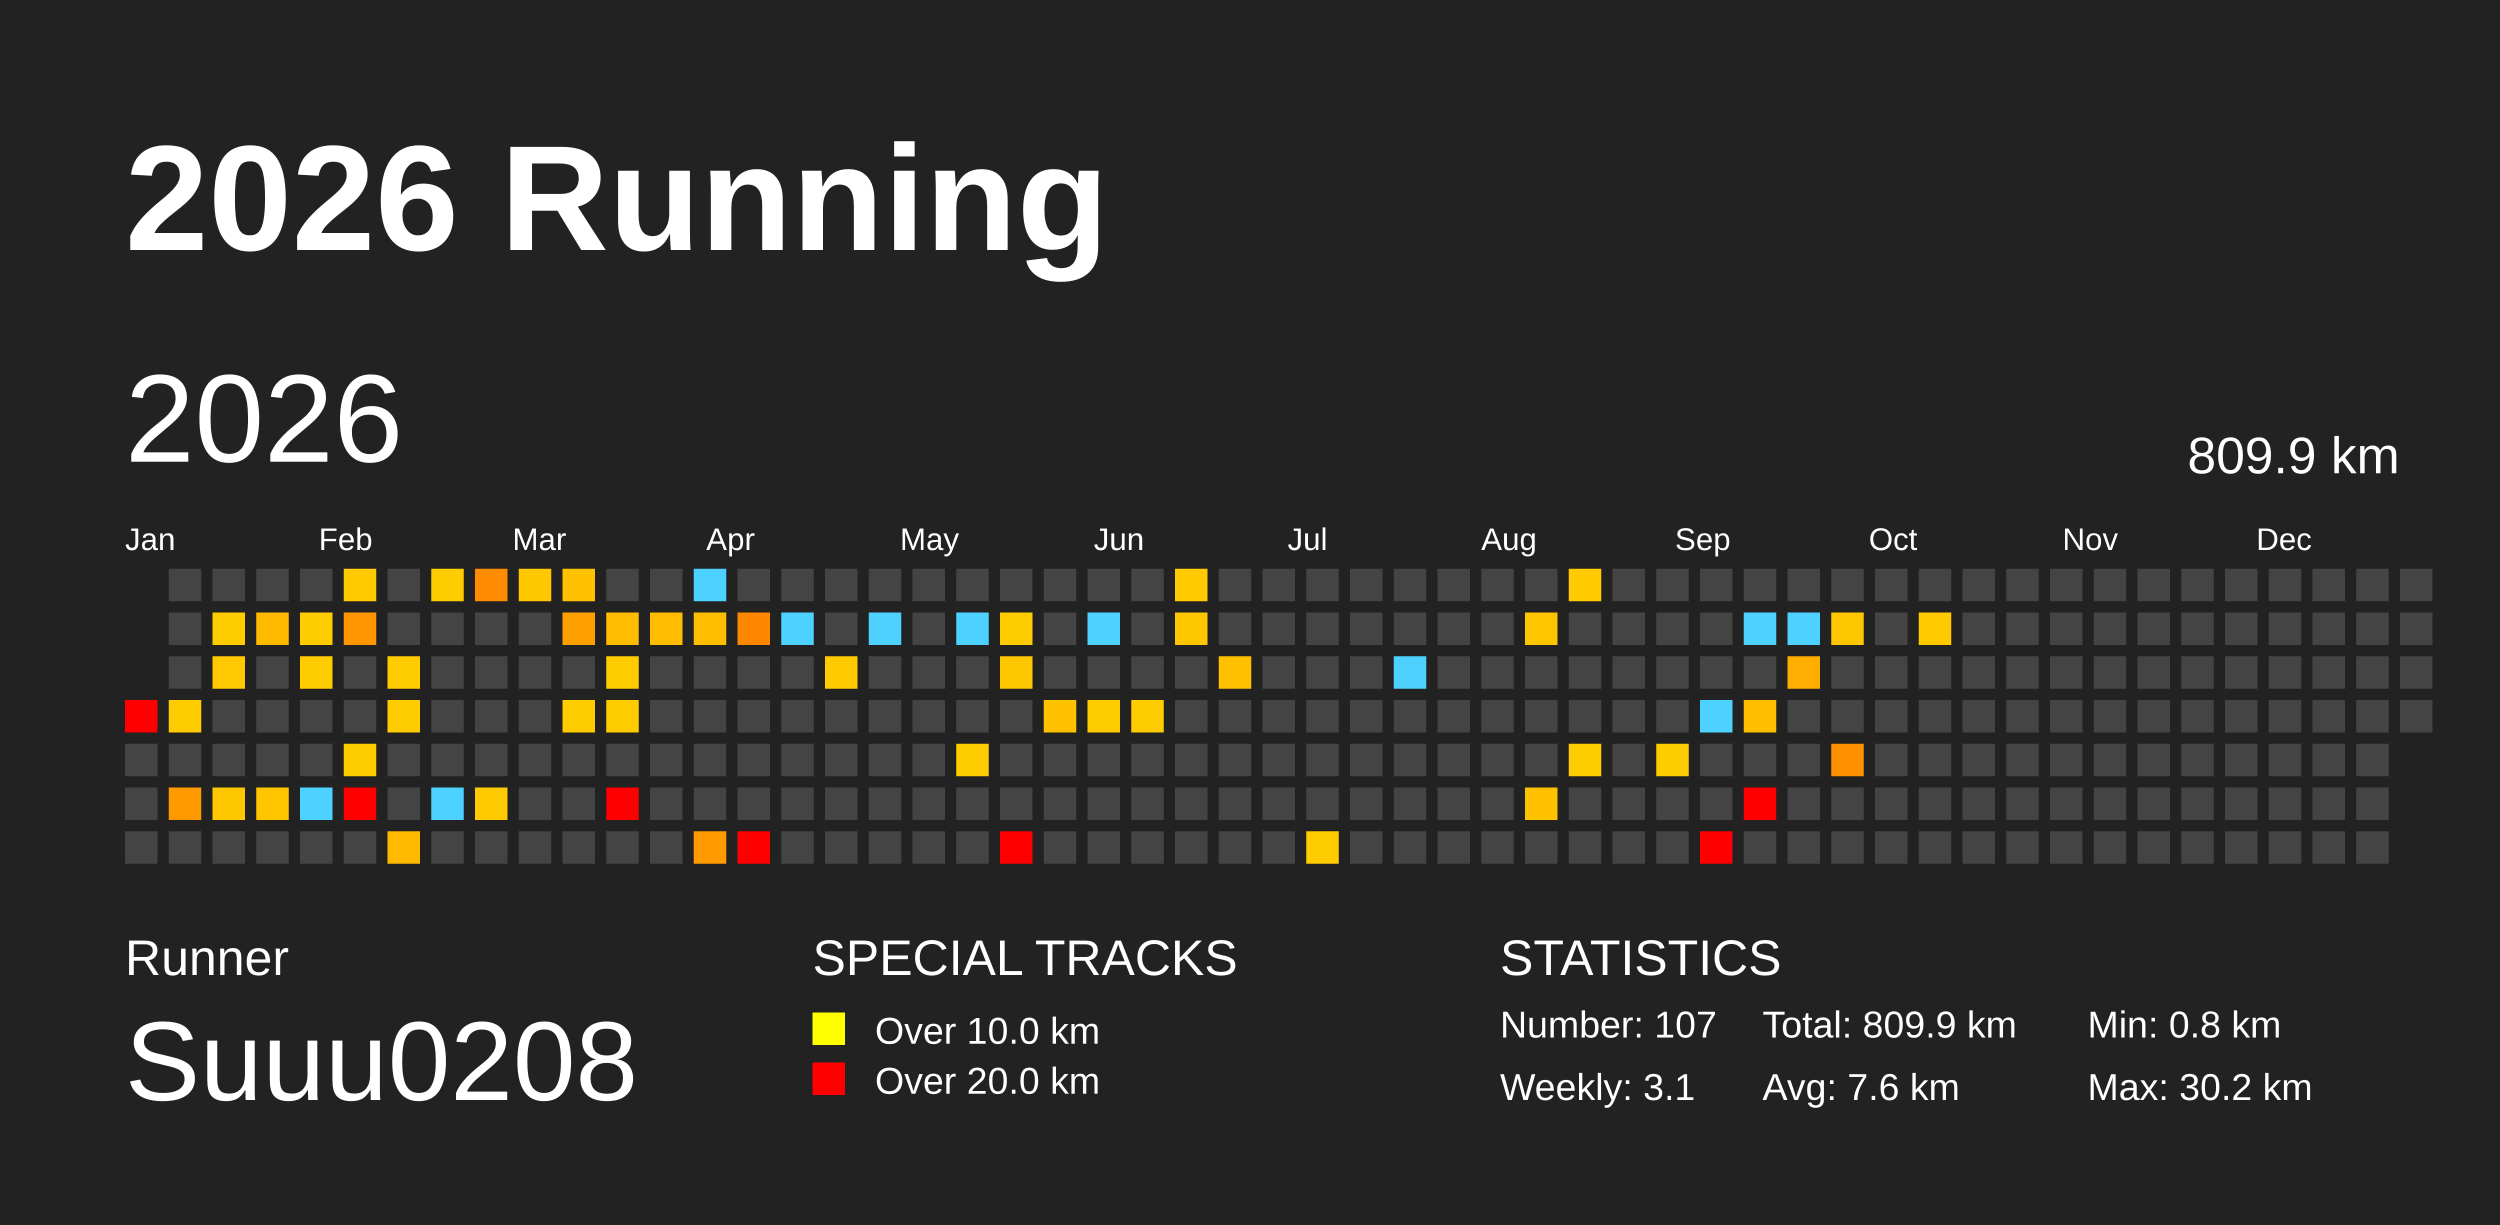
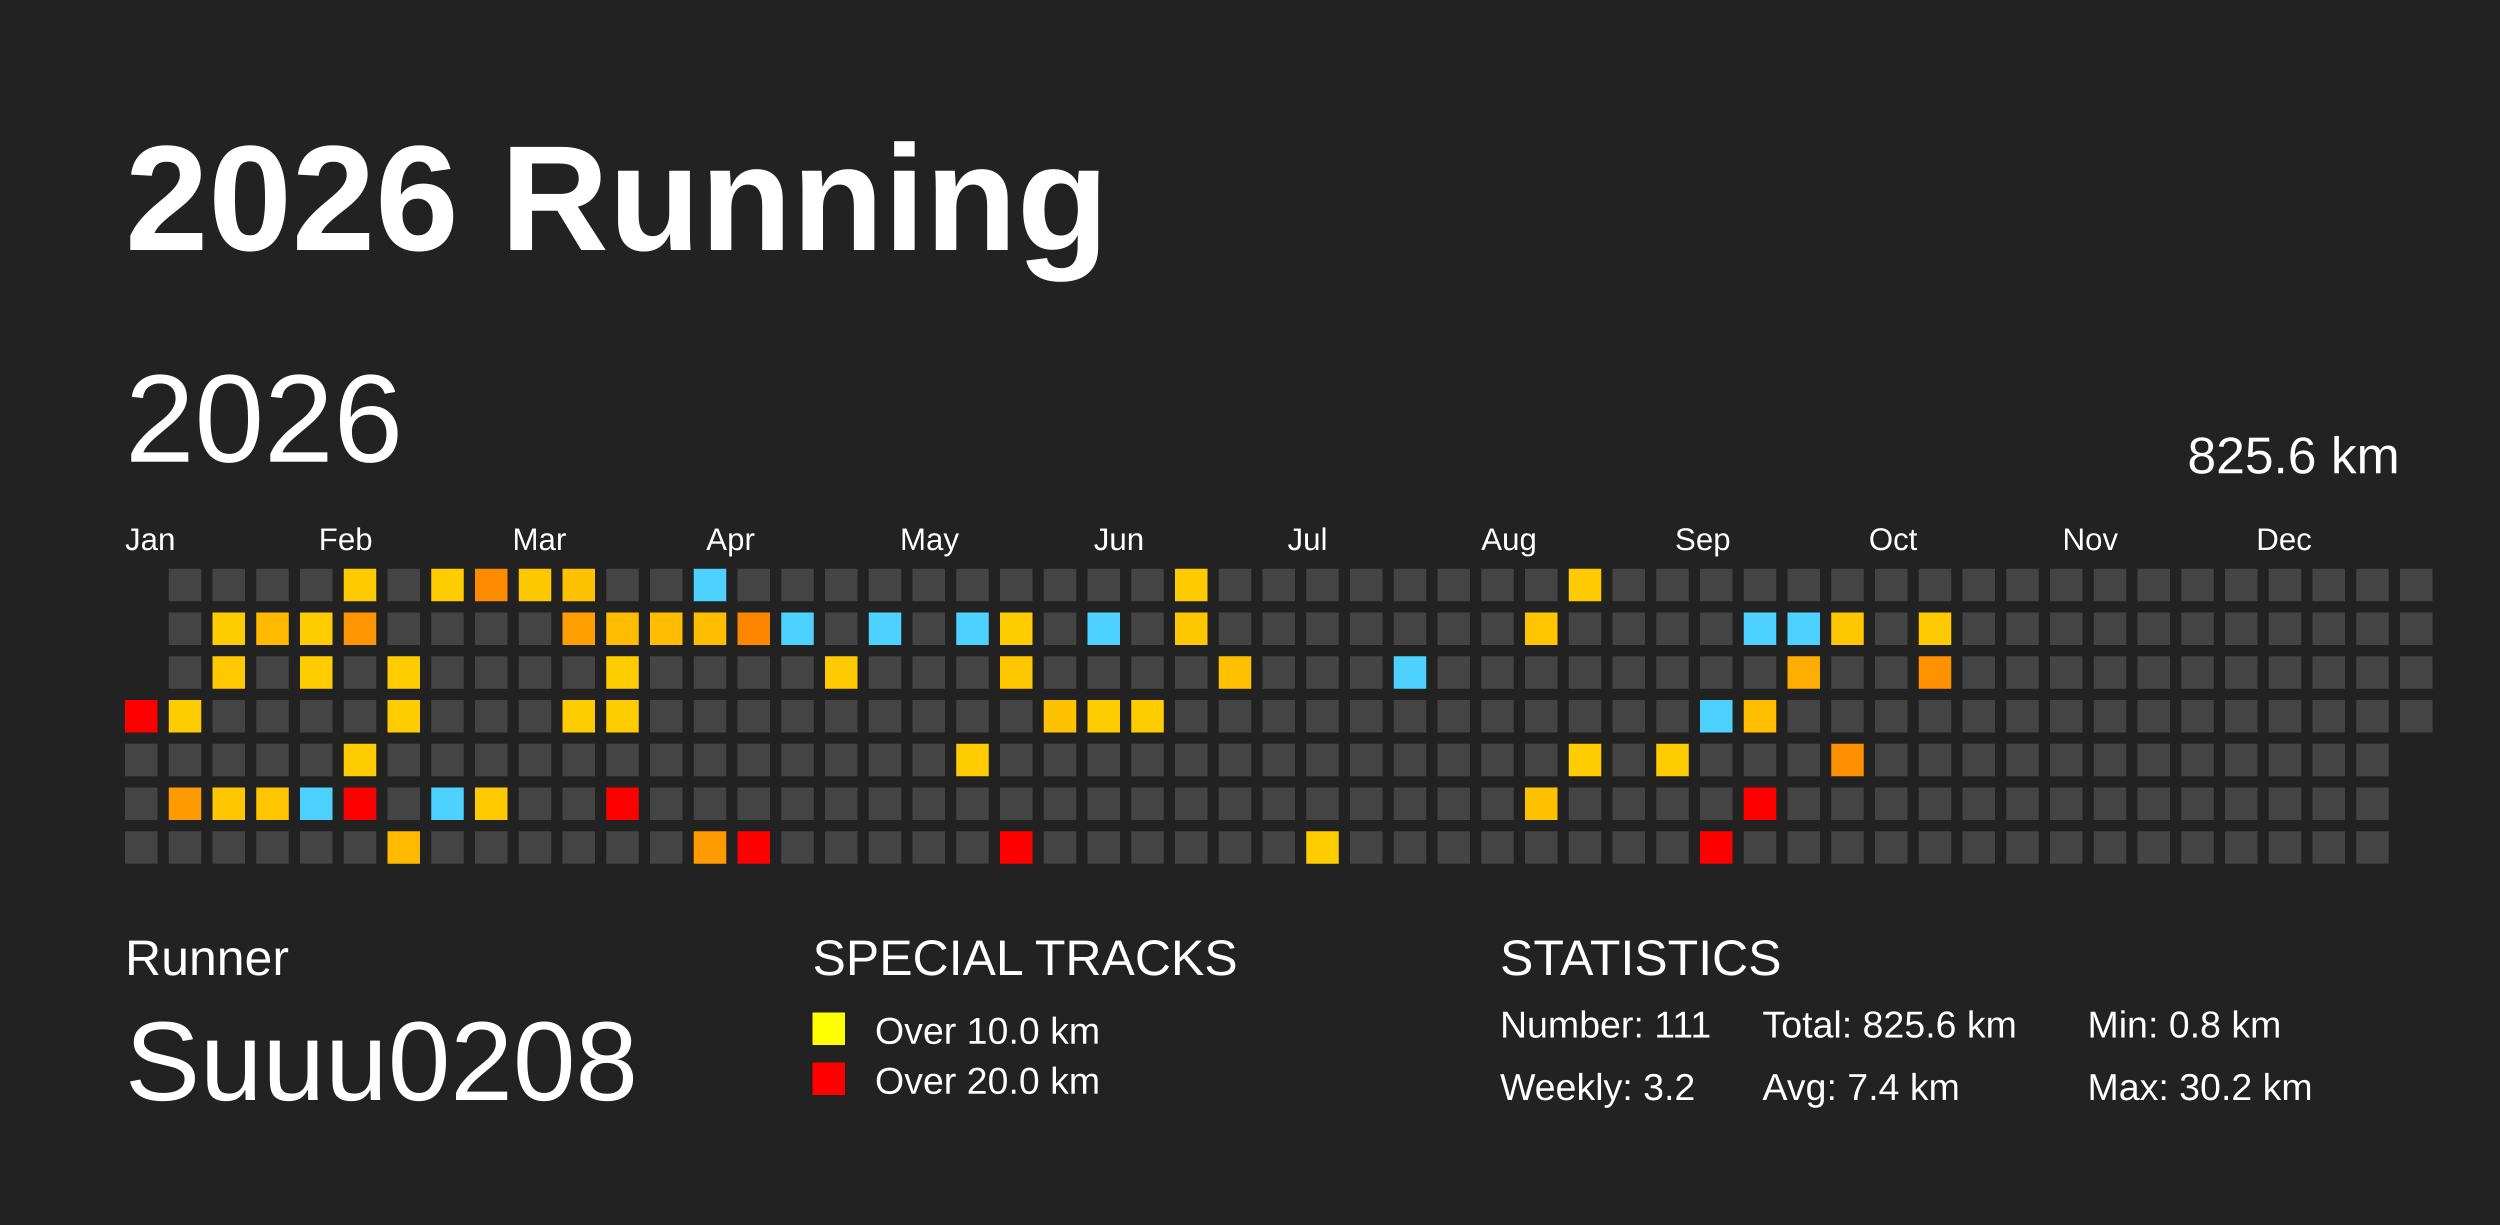
<svg xmlns="http://www.w3.org/2000/svg" baseProfile="full" height="98mm" version="1.1" viewBox="0,0,200,98" width="200mm">
  <defs />
  <rect fill="#222222" height="98" width="200" x="0" y="0" />
  <text fill="#FFFFFF" style="font-size:12px; font-family:Arial; font-weight:bold;" x="10" y="20">2026 Running</text>
  <text fill="#FFFFFF" style="font-size:4px; font-family:Arial" x="10" y="78">Runner</text>
  <text fill="#FFFFFF" style="font-size:9px; font-family:Arial" x="10" y="88">Suuu0208</text>
  <text fill="#FFFFFF" style="font-size:4px; font-family:Arial" x="65" y="78">SPECIAL TRACKS</text>
  <rect fill="yellow" height="2.6" width="2.6" x="65" y="81" />
  <text fill="#FFFFFF" style="font-size:3px; font-family:Arial" x="70" y="83.5">Over 10.0 km</text>
  <rect fill="red" height="2.6" width="2.6" x="65" y="85" />
  <text fill="#FFFFFF" style="font-size:3px; font-family:Arial" x="70" y="87.5">Over 20.0 km</text>
  <text fill="#FFFFFF" style="font-size:4px; font-family:Arial" x="120" y="78">STATISTICS</text>
-   <text fill="#FFFFFF" style="font-size:3px; font-family:Arial" x="120" y="83">Number: 107</text>
-   <text fill="#FFFFFF" style="font-size:3px; font-family:Arial" x="120" y="88">Weekly: 3.1</text>
-   <text fill="#FFFFFF" style="font-size:3px; font-family:Arial" x="141" y="83">Total: 809.9 km</text>
-   <text fill="#FFFFFF" style="font-size:3px; font-family:Arial" x="141" y="88">Avg: 7.6 km</text>
+   <text fill="#FFFFFF" style="font-size:3px; font-family:Arial" x="120" y="83">Number: 111</text>
+   <text fill="#FFFFFF" style="font-size:3px; font-family:Arial" x="120" y="88">Weekly: 3.2</text>
+   <text fill="#FFFFFF" style="font-size:3px; font-family:Arial" x="141" y="83">Total: 825.6 km</text>
+   <text fill="#FFFFFF" style="font-size:3px; font-family:Arial" x="141" y="88">Avg: 7.4 km</text>
  <text fill="#FFFFFF" style="font-size:3px; font-family:Arial" x="167" y="83">Min: 0.8 km</text>
  <text fill="#FFFFFF" style="font-size:3px; font-family:Arial" x="167" y="88">Max: 30.2 km</text>
  <text dominant-baseline="hanging" fill="#FFFFFF" style="font-size:10.0px; font-family:Arial;" x="10" y="30">2026</text>
-   <text dominant-baseline="hanging" fill="#FFFFFF" style="font-size:4.125px; font-family:Arial;" x="175" y="35">809.9 km</text>
+   <text dominant-baseline="hanging" fill="#FFFFFF" style="font-size:4.125px; font-family:Arial;" x="175" y="35">825.6 km</text>
  <text fill="#FFFFFF" style="font-size:2.5px; font-family:Arial" x="10.0" y="44">Jan</text>
  <text fill="#FFFFFF" style="font-size:2.5px; font-family:Arial" x="25.5" y="44">Feb</text>
  <text fill="#FFFFFF" style="font-size:2.5px; font-family:Arial" x="41.0" y="44">Mar</text>
  <text fill="#FFFFFF" style="font-size:2.5px; font-family:Arial" x="56.5" y="44">Apr</text>
  <text fill="#FFFFFF" style="font-size:2.5px; font-family:Arial" x="72.0" y="44">May</text>
  <text fill="#FFFFFF" style="font-size:2.5px; font-family:Arial" x="87.5" y="44">Jun</text>
  <text fill="#FFFFFF" style="font-size:2.5px; font-family:Arial" x="103.0" y="44">Jul</text>
  <text fill="#FFFFFF" style="font-size:2.5px; font-family:Arial" x="118.5" y="44">Aug</text>
  <text fill="#FFFFFF" style="font-size:2.5px; font-family:Arial" x="134.0" y="44">Sep</text>
  <text fill="#FFFFFF" style="font-size:2.5px; font-family:Arial" x="149.5" y="44">Oct</text>
  <text fill="#FFFFFF" style="font-size:2.5px; font-family:Arial" x="165.0" y="44">Nov</text>
  <text fill="#FFFFFF" style="font-size:2.5px; font-family:Arial" x="180.5" y="44">Dec</text>
  <rect fill="red" height="2.6" width="2.6" x="10.0" y="56.0" />
  <rect fill="#444444" height="2.6" width="2.6" x="10.0" y="59.5" />
  <rect fill="#444444" height="2.6" width="2.6" x="10.0" y="63.0" />
  <rect fill="#444444" height="2.6" width="2.6" x="10.0" y="66.5" />
  <rect fill="#444444" height="2.6" width="2.6" x="13.5" y="45.5" />
  <rect fill="#444444" height="2.6" width="2.6" x="13.5" y="49.0" />
  <rect fill="#444444" height="2.6" width="2.6" x="13.5" y="52.5" />
  <rect fill="#ffcc00" height="2.6" width="2.6" x="13.5" y="56.0" />
  <rect fill="#444444" height="2.6" width="2.6" x="13.5" y="59.5" />
  <rect fill="#ff9900" height="2.6" width="2.6" x="13.5" y="63.0" />
  <rect fill="#444444" height="2.6" width="2.6" x="13.5" y="66.5" />
  <rect fill="#444444" height="2.6" width="2.6" x="17.0" y="45.5" />
  <rect fill="#ffcc00" height="2.6" width="2.6" x="17.0" y="49.0" />
  <rect fill="#ffc800" height="2.6" width="2.6" x="17.0" y="52.5" />
  <rect fill="#444444" height="2.6" width="2.6" x="17.0" y="56.0" />
  <rect fill="#444444" height="2.6" width="2.6" x="17.0" y="59.5" />
  <rect fill="#ffc700" height="2.6" width="2.6" x="17.0" y="63.0" />
  <rect fill="#444444" height="2.6" width="2.6" x="17.0" y="66.5" />
  <rect fill="#444444" height="2.6" width="2.6" x="20.5" y="45.5" />
  <rect fill="#ffba00" height="2.6" width="2.6" x="20.5" y="49.0" />
  <rect fill="#444444" height="2.6" width="2.6" x="20.5" y="52.5" />
  <rect fill="#444444" height="2.6" width="2.6" x="20.5" y="56.0" />
  <rect fill="#444444" height="2.6" width="2.6" x="20.5" y="59.5" />
  <rect fill="#ffc600" height="2.6" width="2.6" x="20.5" y="63.0" />
  <rect fill="#444444" height="2.6" width="2.6" x="20.5" y="66.5" />
  <rect fill="#444444" height="2.6" width="2.6" x="24.0" y="45.5" />
  <rect fill="#ffcc00" height="2.6" width="2.6" x="24.0" y="49.0" />
  <rect fill="#ffcc00" height="2.6" width="2.6" x="24.0" y="52.5" />
  <rect fill="#444444" height="2.6" width="2.6" x="24.0" y="56.0" />
  <rect fill="#444444" height="2.6" width="2.6" x="24.0" y="59.5" />
  <rect fill="#4dd2ff" height="2.6" width="2.6" x="24.0" y="63.0" />
  <rect fill="#444444" height="2.6" width="2.6" x="24.0" y="66.5" />
  <rect fill="#ffca00" height="2.6" width="2.6" x="27.5" y="45.5" />
  <rect fill="#ff9500" height="2.6" width="2.6" x="27.5" y="49.0" />
  <rect fill="#444444" height="2.6" width="2.6" x="27.5" y="52.5" />
  <rect fill="#444444" height="2.6" width="2.6" x="27.5" y="56.0" />
  <rect fill="#ffcc00" height="2.6" width="2.6" x="27.5" y="59.5" />
  <rect fill="red" height="2.6" width="2.6" x="27.5" y="63.0" />
  <rect fill="#444444" height="2.6" width="2.6" x="27.5" y="66.5" />
  <rect fill="#444444" height="2.6" width="2.6" x="31.0" y="45.5" />
  <rect fill="#444444" height="2.6" width="2.6" x="31.0" y="49.0" />
  <rect fill="#ffcc00" height="2.6" width="2.6" x="31.0" y="52.5" />
  <rect fill="#ffcc00" height="2.6" width="2.6" x="31.0" y="56.0" />
  <rect fill="#444444" height="2.6" width="2.6" x="31.0" y="59.5" />
  <rect fill="#444444" height="2.6" width="2.6" x="31.0" y="63.0" />
  <rect fill="#ffba00" height="2.6" width="2.6" x="31.0" y="66.5" />
  <rect fill="#ffcc00" height="2.6" width="2.6" x="34.5" y="45.5" />
  <rect fill="#444444" height="2.6" width="2.6" x="34.5" y="49.0" />
  <rect fill="#444444" height="2.6" width="2.6" x="34.5" y="52.5" />
  <rect fill="#444444" height="2.6" width="2.6" x="34.5" y="56.0" />
  <rect fill="#444444" height="2.6" width="2.6" x="34.5" y="59.5" />
  <rect fill="#4dd2ff" height="2.6" width="2.6" x="34.5" y="63.0" />
  <rect fill="#444444" height="2.6" width="2.6" x="34.5" y="66.5" />
  <rect fill="#ff8c00" height="2.6" width="2.6" x="38.0" y="45.5" />
  <rect fill="#444444" height="2.6" width="2.6" x="38.0" y="49.0" />
  <rect fill="#444444" height="2.6" width="2.6" x="38.0" y="52.5" />
  <rect fill="#444444" height="2.6" width="2.6" x="38.0" y="56.0" />
  <rect fill="#444444" height="2.6" width="2.6" x="38.0" y="59.5" />
  <rect fill="#ffcb00" height="2.6" width="2.6" x="38.0" y="63.0" />
  <rect fill="#444444" height="2.6" width="2.6" x="38.0" y="66.5" />
  <rect fill="#ffc700" height="2.6" width="2.6" x="41.5" y="45.5" />
  <rect fill="#444444" height="2.6" width="2.6" x="41.5" y="49.0" />
  <rect fill="#444444" height="2.6" width="2.6" x="41.5" y="52.5" />
  <rect fill="#444444" height="2.6" width="2.6" x="41.5" y="56.0" />
  <rect fill="#444444" height="2.6" width="2.6" x="41.5" y="59.5" />
  <rect fill="#444444" height="2.6" width="2.6" x="41.5" y="63.0" />
  <rect fill="#444444" height="2.6" width="2.6" x="41.5" y="66.5" />
  <rect fill="#ffc200" height="2.6" width="2.6" x="45.0" y="45.5" />
  <rect fill="#ff9f00" height="2.6" width="2.6" x="45.0" y="49.0" />
  <rect fill="#444444" height="2.6" width="2.6" x="45.0" y="52.5" />
  <rect fill="#ffcc00" height="2.6" width="2.6" x="45.0" y="56.0" />
  <rect fill="#444444" height="2.6" width="2.6" x="45.0" y="59.5" />
  <rect fill="#444444" height="2.6" width="2.6" x="45.0" y="63.0" />
  <rect fill="#444444" height="2.6" width="2.6" x="45.0" y="66.5" />
  <rect fill="#444444" height="2.6" width="2.6" x="48.5" y="45.5" />
  <rect fill="#ffbc00" height="2.6" width="2.6" x="48.5" y="49.0" />
  <rect fill="#ffcc00" height="2.6" width="2.6" x="48.5" y="52.5" />
  <rect fill="#ffcc00" height="2.6" width="2.6" x="48.5" y="56.0" />
  <rect fill="#444444" height="2.6" width="2.6" x="48.5" y="59.5" />
  <rect fill="red" height="2.6" width="2.6" x="48.5" y="63.0" />
  <rect fill="#444444" height="2.6" width="2.6" x="48.5" y="66.5" />
  <rect fill="#444444" height="2.6" width="2.6" x="52.0" y="45.5" />
  <rect fill="#ffbc00" height="2.6" width="2.6" x="52.0" y="49.0" />
  <rect fill="#444444" height="2.6" width="2.6" x="52.0" y="52.5" />
  <rect fill="#444444" height="2.6" width="2.6" x="52.0" y="56.0" />
  <rect fill="#444444" height="2.6" width="2.6" x="52.0" y="59.5" />
  <rect fill="#444444" height="2.6" width="2.6" x="52.0" y="63.0" />
  <rect fill="#444444" height="2.6" width="2.6" x="52.0" y="66.5" />
  <rect fill="#4dd2ff" height="2.6" width="2.6" x="55.5" y="45.5" />
  <rect fill="#ffbd00" height="2.6" width="2.6" x="55.5" y="49.0" />
  <rect fill="#444444" height="2.6" width="2.6" x="55.5" y="52.5" />
  <rect fill="#444444" height="2.6" width="2.6" x="55.5" y="56.0" />
  <rect fill="#444444" height="2.6" width="2.6" x="55.5" y="59.5" />
  <rect fill="#444444" height="2.6" width="2.6" x="55.5" y="63.0" />
  <rect fill="#ff9a00" height="2.6" width="2.6" x="55.5" y="66.5" />
  <rect fill="#444444" height="2.6" width="2.6" x="59.0" y="45.5" />
  <rect fill="#ff8700" height="2.6" width="2.6" x="59.0" y="49.0" />
  <rect fill="#444444" height="2.6" width="2.6" x="59.0" y="52.5" />
  <rect fill="#444444" height="2.6" width="2.6" x="59.0" y="56.0" />
  <rect fill="#444444" height="2.6" width="2.6" x="59.0" y="59.5" />
  <rect fill="#444444" height="2.6" width="2.6" x="59.0" y="63.0" />
  <rect fill="red" height="2.6" width="2.6" x="59.0" y="66.5" />
  <rect fill="#444444" height="2.6" width="2.6" x="62.5" y="45.5" />
  <rect fill="#4dd2ff" height="2.6" width="2.6" x="62.5" y="49.0" />
  <rect fill="#444444" height="2.6" width="2.6" x="62.5" y="52.5" />
  <rect fill="#444444" height="2.6" width="2.6" x="62.5" y="56.0" />
  <rect fill="#444444" height="2.6" width="2.6" x="62.5" y="59.5" />
  <rect fill="#444444" height="2.6" width="2.6" x="62.5" y="63.0" />
  <rect fill="#444444" height="2.6" width="2.6" x="62.5" y="66.5" />
  <rect fill="#444444" height="2.6" width="2.6" x="66.0" y="45.5" />
  <rect fill="#444444" height="2.6" width="2.6" x="66.0" y="49.0" />
  <rect fill="#ffca00" height="2.6" width="2.6" x="66.0" y="52.5" />
  <rect fill="#444444" height="2.6" width="2.6" x="66.0" y="56.0" />
  <rect fill="#444444" height="2.6" width="2.6" x="66.0" y="59.5" />
  <rect fill="#444444" height="2.6" width="2.6" x="66.0" y="63.0" />
  <rect fill="#444444" height="2.6" width="2.6" x="66.0" y="66.5" />
  <rect fill="#444444" height="2.6" width="2.6" x="69.5" y="45.5" />
  <rect fill="#4dd2ff" height="2.6" width="2.6" x="69.5" y="49.0" />
  <rect fill="#444444" height="2.6" width="2.6" x="69.5" y="52.5" />
  <rect fill="#444444" height="2.6" width="2.6" x="69.5" y="56.0" />
  <rect fill="#444444" height="2.6" width="2.6" x="69.5" y="59.5" />
  <rect fill="#444444" height="2.6" width="2.6" x="69.5" y="63.0" />
  <rect fill="#444444" height="2.6" width="2.6" x="69.5" y="66.5" />
  <rect fill="#444444" height="2.6" width="2.6" x="73.0" y="45.5" />
  <rect fill="#444444" height="2.6" width="2.6" x="73.0" y="49.0" />
  <rect fill="#444444" height="2.6" width="2.6" x="73.0" y="52.5" />
  <rect fill="#444444" height="2.6" width="2.6" x="73.0" y="56.0" />
  <rect fill="#444444" height="2.6" width="2.6" x="73.0" y="59.5" />
  <rect fill="#444444" height="2.6" width="2.6" x="73.0" y="63.0" />
  <rect fill="#444444" height="2.6" width="2.6" x="73.0" y="66.5" />
  <rect fill="#444444" height="2.6" width="2.6" x="76.5" y="45.5" />
  <rect fill="#4dd2ff" height="2.6" width="2.6" x="76.5" y="49.0" />
  <rect fill="#444444" height="2.6" width="2.6" x="76.5" y="52.5" />
  <rect fill="#444444" height="2.6" width="2.6" x="76.5" y="56.0" />
  <rect fill="#ffcc00" height="2.6" width="2.6" x="76.5" y="59.5" />
  <rect fill="#444444" height="2.6" width="2.6" x="76.5" y="63.0" />
  <rect fill="#444444" height="2.6" width="2.6" x="76.5" y="66.5" />
  <rect fill="#444444" height="2.6" width="2.6" x="80.0" y="45.5" />
  <rect fill="#ffcc00" height="2.6" width="2.6" x="80.0" y="49.0" />
  <rect fill="#ffc700" height="2.6" width="2.6" x="80.0" y="52.5" />
  <rect fill="#444444" height="2.6" width="2.6" x="80.0" y="56.0" />
  <rect fill="#444444" height="2.6" width="2.6" x="80.0" y="59.5" />
  <rect fill="#444444" height="2.6" width="2.6" x="80.0" y="63.0" />
  <rect fill="red" height="2.6" width="2.6" x="80.0" y="66.5" />
  <rect fill="#444444" height="2.6" width="2.6" x="83.5" y="45.5" />
  <rect fill="#444444" height="2.6" width="2.6" x="83.5" y="49.0" />
  <rect fill="#444444" height="2.6" width="2.6" x="83.5" y="52.5" />
  <rect fill="#ffc200" height="2.6" width="2.6" x="83.5" y="56.0" />
  <rect fill="#444444" height="2.6" width="2.6" x="83.5" y="59.5" />
  <rect fill="#444444" height="2.6" width="2.6" x="83.5" y="63.0" />
  <rect fill="#444444" height="2.6" width="2.6" x="83.5" y="66.5" />
  <rect fill="#444444" height="2.6" width="2.6" x="87.0" y="45.5" />
  <rect fill="#4dd2ff" height="2.6" width="2.6" x="87.0" y="49.0" />
  <rect fill="#444444" height="2.6" width="2.6" x="87.0" y="52.5" />
  <rect fill="#ffcc00" height="2.6" width="2.6" x="87.0" y="56.0" />
  <rect fill="#444444" height="2.6" width="2.6" x="87.0" y="59.5" />
  <rect fill="#444444" height="2.6" width="2.6" x="87.0" y="63.0" />
  <rect fill="#444444" height="2.6" width="2.6" x="87.0" y="66.5" />
  <rect fill="#444444" height="2.6" width="2.6" x="90.5" y="45.5" />
  <rect fill="#444444" height="2.6" width="2.6" x="90.5" y="49.0" />
  <rect fill="#444444" height="2.6" width="2.6" x="90.5" y="52.5" />
  <rect fill="#ffcc00" height="2.6" width="2.6" x="90.5" y="56.0" />
  <rect fill="#444444" height="2.6" width="2.6" x="90.5" y="59.5" />
  <rect fill="#444444" height="2.6" width="2.6" x="90.5" y="63.0" />
  <rect fill="#444444" height="2.6" width="2.6" x="90.5" y="66.5" />
  <rect fill="#ffcb00" height="2.6" width="2.6" x="94.0" y="45.5" />
  <rect fill="#ffc700" height="2.6" width="2.6" x="94.0" y="49.0" />
  <rect fill="#444444" height="2.6" width="2.6" x="94.0" y="52.5" />
  <rect fill="#444444" height="2.6" width="2.6" x="94.0" y="56.0" />
  <rect fill="#444444" height="2.6" width="2.6" x="94.0" y="59.5" />
  <rect fill="#444444" height="2.6" width="2.6" x="94.0" y="63.0" />
  <rect fill="#444444" height="2.6" width="2.6" x="94.0" y="66.5" />
  <rect fill="#444444" height="2.6" width="2.6" x="97.5" y="45.5" />
  <rect fill="#444444" height="2.6" width="2.6" x="97.5" y="49.0" />
  <rect fill="#ffc000" height="2.6" width="2.6" x="97.5" y="52.5" />
  <rect fill="#444444" height="2.6" width="2.6" x="97.5" y="56.0" />
  <rect fill="#444444" height="2.6" width="2.6" x="97.5" y="59.5" />
  <rect fill="#444444" height="2.6" width="2.6" x="97.5" y="63.0" />
  <rect fill="#444444" height="2.6" width="2.6" x="97.5" y="66.5" />
  <rect fill="#444444" height="2.6" width="2.6" x="101.0" y="45.5" />
  <rect fill="#444444" height="2.6" width="2.6" x="101.0" y="49.0" />
  <rect fill="#444444" height="2.6" width="2.6" x="101.0" y="52.5" />
  <rect fill="#444444" height="2.6" width="2.6" x="101.0" y="56.0" />
  <rect fill="#444444" height="2.6" width="2.6" x="101.0" y="59.5" />
  <rect fill="#444444" height="2.6" width="2.6" x="101.0" y="63.0" />
  <rect fill="#444444" height="2.6" width="2.6" x="101.0" y="66.5" />
  <rect fill="#444444" height="2.6" width="2.6" x="104.5" y="45.5" />
  <rect fill="#444444" height="2.6" width="2.6" x="104.5" y="49.0" />
  <rect fill="#444444" height="2.6" width="2.6" x="104.5" y="52.5" />
  <rect fill="#444444" height="2.6" width="2.6" x="104.5" y="56.0" />
  <rect fill="#444444" height="2.6" width="2.6" x="104.5" y="59.5" />
  <rect fill="#444444" height="2.6" width="2.6" x="104.5" y="63.0" />
  <rect fill="#ffcc00" height="2.6" width="2.6" x="104.5" y="66.5" />
  <rect fill="#444444" height="2.6" width="2.6" x="108.0" y="45.5" />
  <rect fill="#444444" height="2.6" width="2.6" x="108.0" y="49.0" />
  <rect fill="#444444" height="2.6" width="2.6" x="108.0" y="52.5" />
  <rect fill="#444444" height="2.6" width="2.6" x="108.0" y="56.0" />
  <rect fill="#444444" height="2.6" width="2.6" x="108.0" y="59.5" />
  <rect fill="#444444" height="2.6" width="2.6" x="108.0" y="63.0" />
  <rect fill="#444444" height="2.6" width="2.6" x="108.0" y="66.5" />
  <rect fill="#444444" height="2.6" width="2.6" x="111.5" y="45.5" />
  <rect fill="#444444" height="2.6" width="2.6" x="111.5" y="49.0" />
  <rect fill="#4dd2ff" height="2.6" width="2.6" x="111.5" y="52.5" />
  <rect fill="#444444" height="2.6" width="2.6" x="111.5" y="56.0" />
  <rect fill="#444444" height="2.6" width="2.6" x="111.5" y="59.5" />
  <rect fill="#444444" height="2.6" width="2.6" x="111.5" y="63.0" />
  <rect fill="#444444" height="2.6" width="2.6" x="111.5" y="66.5" />
  <rect fill="#444444" height="2.6" width="2.6" x="115.0" y="45.5" />
  <rect fill="#444444" height="2.6" width="2.6" x="115.0" y="49.0" />
  <rect fill="#444444" height="2.6" width="2.6" x="115.0" y="52.5" />
  <rect fill="#444444" height="2.6" width="2.6" x="115.0" y="56.0" />
  <rect fill="#444444" height="2.6" width="2.6" x="115.0" y="59.5" />
  <rect fill="#444444" height="2.6" width="2.6" x="115.0" y="63.0" />
  <rect fill="#444444" height="2.6" width="2.6" x="115.0" y="66.5" />
  <rect fill="#444444" height="2.6" width="2.6" x="118.5" y="45.5" />
  <rect fill="#444444" height="2.6" width="2.6" x="118.5" y="49.0" />
  <rect fill="#444444" height="2.6" width="2.6" x="118.5" y="52.5" />
  <rect fill="#444444" height="2.6" width="2.6" x="118.5" y="56.0" />
  <rect fill="#444444" height="2.6" width="2.6" x="118.5" y="59.5" />
  <rect fill="#444444" height="2.6" width="2.6" x="118.5" y="63.0" />
  <rect fill="#444444" height="2.6" width="2.6" x="118.5" y="66.5" />
  <rect fill="#444444" height="2.6" width="2.6" x="122.0" y="45.5" />
  <rect fill="#ffc500" height="2.6" width="2.6" x="122.0" y="49.0" />
  <rect fill="#444444" height="2.6" width="2.6" x="122.0" y="52.5" />
  <rect fill="#444444" height="2.6" width="2.6" x="122.0" y="56.0" />
  <rect fill="#444444" height="2.6" width="2.6" x="122.0" y="59.5" />
  <rect fill="#ffc200" height="2.6" width="2.6" x="122.0" y="63.0" />
  <rect fill="#444444" height="2.6" width="2.6" x="122.0" y="66.5" />
  <rect fill="#ffcb00" height="2.6" width="2.6" x="125.5" y="45.5" />
  <rect fill="#444444" height="2.6" width="2.6" x="125.5" y="49.0" />
  <rect fill="#444444" height="2.6" width="2.6" x="125.5" y="52.5" />
  <rect fill="#444444" height="2.6" width="2.6" x="125.5" y="56.0" />
  <rect fill="#ffcc00" height="2.6" width="2.6" x="125.5" y="59.5" />
  <rect fill="#444444" height="2.6" width="2.6" x="125.5" y="63.0" />
  <rect fill="#444444" height="2.6" width="2.6" x="125.5" y="66.5" />
  <rect fill="#444444" height="2.6" width="2.6" x="129.0" y="45.5" />
  <rect fill="#444444" height="2.6" width="2.6" x="129.0" y="49.0" />
  <rect fill="#444444" height="2.6" width="2.6" x="129.0" y="52.5" />
  <rect fill="#444444" height="2.6" width="2.6" x="129.0" y="56.0" />
  <rect fill="#444444" height="2.6" width="2.6" x="129.0" y="59.5" />
  <rect fill="#444444" height="2.6" width="2.6" x="129.0" y="63.0" />
  <rect fill="#444444" height="2.6" width="2.6" x="129.0" y="66.5" />
  <rect fill="#444444" height="2.6" width="2.6" x="132.5" y="45.5" />
  <rect fill="#444444" height="2.6" width="2.6" x="132.5" y="49.0" />
  <rect fill="#444444" height="2.6" width="2.6" x="132.5" y="52.5" />
  <rect fill="#444444" height="2.6" width="2.6" x="132.5" y="56.0" />
  <rect fill="#ffcc00" height="2.6" width="2.6" x="132.5" y="59.5" />
  <rect fill="#444444" height="2.6" width="2.6" x="132.5" y="63.0" />
  <rect fill="#444444" height="2.6" width="2.6" x="132.5" y="66.5" />
  <rect fill="#444444" height="2.6" width="2.6" x="136.0" y="45.5" />
  <rect fill="#444444" height="2.6" width="2.6" x="136.0" y="49.0" />
  <rect fill="#444444" height="2.6" width="2.6" x="136.0" y="52.5" />
  <rect fill="#4dd2ff" height="2.6" width="2.6" x="136.0" y="56.0" />
  <rect fill="#444444" height="2.6" width="2.6" x="136.0" y="59.5" />
  <rect fill="#444444" height="2.6" width="2.6" x="136.0" y="63.0" />
  <rect fill="red" height="2.6" width="2.6" x="136.0" y="66.5" />
  <rect fill="#444444" height="2.6" width="2.6" x="139.5" y="45.5" />
  <rect fill="#4dd2ff" height="2.6" width="2.6" x="139.5" y="49.0" />
  <rect fill="#444444" height="2.6" width="2.6" x="139.5" y="52.5" />
  <rect fill="#ffbe00" height="2.6" width="2.6" x="139.5" y="56.0" />
  <rect fill="#444444" height="2.6" width="2.6" x="139.5" y="59.5" />
  <rect fill="red" height="2.6" width="2.6" x="139.5" y="63.0" />
  <rect fill="#444444" height="2.6" width="2.6" x="139.5" y="66.5" />
  <rect fill="#444444" height="2.6" width="2.6" x="143.0" y="45.5" />
  <rect fill="#4dd2ff" height="2.6" width="2.6" x="143.0" y="49.0" />
  <rect fill="#ffad00" height="2.6" width="2.6" x="143.0" y="52.5" />
  <rect fill="#444444" height="2.6" width="2.6" x="143.0" y="56.0" />
  <rect fill="#444444" height="2.6" width="2.6" x="143.0" y="59.5" />
  <rect fill="#444444" height="2.6" width="2.6" x="143.0" y="63.0" />
  <rect fill="#444444" height="2.6" width="2.6" x="143.0" y="66.5" />
  <rect fill="#444444" height="2.6" width="2.6" x="146.5" y="45.5" />
  <rect fill="#ffc700" height="2.6" width="2.6" x="146.5" y="49.0" />
  <rect fill="#444444" height="2.6" width="2.6" x="146.5" y="52.5" />
  <rect fill="#444444" height="2.6" width="2.6" x="146.5" y="56.0" />
  <rect fill="#ff9000" height="2.6" width="2.6" x="146.5" y="59.5" />
  <rect fill="#444444" height="2.6" width="2.6" x="146.5" y="63.0" />
  <rect fill="#444444" height="2.6" width="2.6" x="146.5" y="66.5" />
  <rect fill="#444444" height="2.6" width="2.6" x="150.0" y="45.5" />
  <rect fill="#444444" height="2.6" width="2.6" x="150.0" y="49.0" />
  <rect fill="#444444" height="2.6" width="2.6" x="150.0" y="52.5" />
  <rect fill="#444444" height="2.6" width="2.6" x="150.0" y="56.0" />
  <rect fill="#444444" height="2.6" width="2.6" x="150.0" y="59.5" />
  <rect fill="#444444" height="2.6" width="2.6" x="150.0" y="63.0" />
  <rect fill="#444444" height="2.6" width="2.6" x="150.0" y="66.5" />
  <rect fill="#444444" height="2.6" width="2.6" x="153.5" y="45.5" />
  <rect fill="#ffc900" height="2.6" width="2.6" x="153.5" y="49.0" />
-   <rect fill="#444444" height="2.6" width="2.6" x="153.5" y="52.5" />
+   <rect fill="#ff9200" height="2.6" width="2.6" x="153.5" y="52.5" />
  <rect fill="#444444" height="2.6" width="2.6" x="153.5" y="56.0" />
  <rect fill="#444444" height="2.6" width="2.6" x="153.5" y="59.5" />
  <rect fill="#444444" height="2.6" width="2.6" x="153.5" y="63.0" />
  <rect fill="#444444" height="2.6" width="2.6" x="153.5" y="66.5" />
  <rect fill="#444444" height="2.6" width="2.6" x="157.0" y="45.5" />
  <rect fill="#444444" height="2.6" width="2.6" x="157.0" y="49.0" />
  <rect fill="#444444" height="2.6" width="2.6" x="157.0" y="52.5" />
  <rect fill="#444444" height="2.6" width="2.6" x="157.0" y="56.0" />
  <rect fill="#444444" height="2.6" width="2.6" x="157.0" y="59.5" />
  <rect fill="#444444" height="2.6" width="2.6" x="157.0" y="63.0" />
  <rect fill="#444444" height="2.6" width="2.6" x="157.0" y="66.5" />
  <rect fill="#444444" height="2.6" width="2.6" x="160.5" y="45.5" />
  <rect fill="#444444" height="2.6" width="2.6" x="160.5" y="49.0" />
  <rect fill="#444444" height="2.6" width="2.6" x="160.5" y="52.5" />
  <rect fill="#444444" height="2.6" width="2.6" x="160.5" y="56.0" />
  <rect fill="#444444" height="2.6" width="2.6" x="160.5" y="59.5" />
  <rect fill="#444444" height="2.6" width="2.6" x="160.5" y="63.0" />
  <rect fill="#444444" height="2.6" width="2.6" x="160.5" y="66.5" />
  <rect fill="#444444" height="2.6" width="2.6" x="164.0" y="45.5" />
  <rect fill="#444444" height="2.6" width="2.6" x="164.0" y="49.0" />
  <rect fill="#444444" height="2.6" width="2.6" x="164.0" y="52.5" />
  <rect fill="#444444" height="2.6" width="2.6" x="164.0" y="56.0" />
  <rect fill="#444444" height="2.6" width="2.6" x="164.0" y="59.5" />
  <rect fill="#444444" height="2.6" width="2.6" x="164.0" y="63.0" />
  <rect fill="#444444" height="2.6" width="2.6" x="164.0" y="66.5" />
  <rect fill="#444444" height="2.6" width="2.6" x="167.5" y="45.5" />
  <rect fill="#444444" height="2.6" width="2.6" x="167.5" y="49.0" />
  <rect fill="#444444" height="2.6" width="2.6" x="167.5" y="52.5" />
  <rect fill="#444444" height="2.6" width="2.6" x="167.5" y="56.0" />
  <rect fill="#444444" height="2.6" width="2.6" x="167.5" y="59.5" />
  <rect fill="#444444" height="2.6" width="2.6" x="167.5" y="63.0" />
  <rect fill="#444444" height="2.6" width="2.6" x="167.5" y="66.5" />
  <rect fill="#444444" height="2.6" width="2.6" x="171.0" y="45.5" />
  <rect fill="#444444" height="2.6" width="2.6" x="171.0" y="49.0" />
  <rect fill="#444444" height="2.6" width="2.6" x="171.0" y="52.5" />
  <rect fill="#444444" height="2.6" width="2.6" x="171.0" y="56.0" />
  <rect fill="#444444" height="2.6" width="2.6" x="171.0" y="59.5" />
  <rect fill="#444444" height="2.6" width="2.6" x="171.0" y="63.0" />
  <rect fill="#444444" height="2.6" width="2.6" x="171.0" y="66.5" />
  <rect fill="#444444" height="2.6" width="2.6" x="174.5" y="45.5" />
  <rect fill="#444444" height="2.6" width="2.6" x="174.5" y="49.0" />
  <rect fill="#444444" height="2.6" width="2.6" x="174.5" y="52.5" />
  <rect fill="#444444" height="2.6" width="2.6" x="174.5" y="56.0" />
  <rect fill="#444444" height="2.6" width="2.6" x="174.5" y="59.5" />
  <rect fill="#444444" height="2.6" width="2.6" x="174.5" y="63.0" />
  <rect fill="#444444" height="2.6" width="2.6" x="174.5" y="66.5" />
  <rect fill="#444444" height="2.6" width="2.6" x="178.0" y="45.5" />
  <rect fill="#444444" height="2.6" width="2.6" x="178.0" y="49.0" />
  <rect fill="#444444" height="2.6" width="2.6" x="178.0" y="52.5" />
  <rect fill="#444444" height="2.6" width="2.6" x="178.0" y="56.0" />
  <rect fill="#444444" height="2.6" width="2.6" x="178.0" y="59.5" />
  <rect fill="#444444" height="2.6" width="2.6" x="178.0" y="63.0" />
  <rect fill="#444444" height="2.6" width="2.6" x="178.0" y="66.5" />
  <rect fill="#444444" height="2.6" width="2.6" x="181.5" y="45.5" />
  <rect fill="#444444" height="2.6" width="2.6" x="181.5" y="49.0" />
  <rect fill="#444444" height="2.6" width="2.6" x="181.5" y="52.5" />
  <rect fill="#444444" height="2.6" width="2.6" x="181.5" y="56.0" />
  <rect fill="#444444" height="2.6" width="2.6" x="181.5" y="59.5" />
  <rect fill="#444444" height="2.6" width="2.6" x="181.5" y="63.0" />
  <rect fill="#444444" height="2.6" width="2.6" x="181.5" y="66.5" />
  <rect fill="#444444" height="2.6" width="2.6" x="185.0" y="45.5" />
  <rect fill="#444444" height="2.6" width="2.6" x="185.0" y="49.0" />
  <rect fill="#444444" height="2.6" width="2.6" x="185.0" y="52.5" />
  <rect fill="#444444" height="2.6" width="2.6" x="185.0" y="56.0" />
  <rect fill="#444444" height="2.6" width="2.6" x="185.0" y="59.5" />
  <rect fill="#444444" height="2.6" width="2.6" x="185.0" y="63.0" />
  <rect fill="#444444" height="2.6" width="2.6" x="185.0" y="66.5" />
  <rect fill="#444444" height="2.6" width="2.6" x="188.5" y="45.5" />
  <rect fill="#444444" height="2.6" width="2.6" x="188.5" y="49.0" />
  <rect fill="#444444" height="2.6" width="2.6" x="188.5" y="52.5" />
  <rect fill="#444444" height="2.6" width="2.6" x="188.5" y="56.0" />
  <rect fill="#444444" height="2.6" width="2.6" x="188.5" y="59.5" />
  <rect fill="#444444" height="2.6" width="2.6" x="188.5" y="63.0" />
  <rect fill="#444444" height="2.6" width="2.6" x="188.5" y="66.5" />
  <rect fill="#444444" height="2.6" width="2.6" x="192.0" y="45.5" />
  <rect fill="#444444" height="2.6" width="2.6" x="192.0" y="49.0" />
  <rect fill="#444444" height="2.6" width="2.6" x="192.0" y="52.5" />
  <rect fill="#444444" height="2.6" width="2.6" x="192.0" y="56.0" />
</svg>
